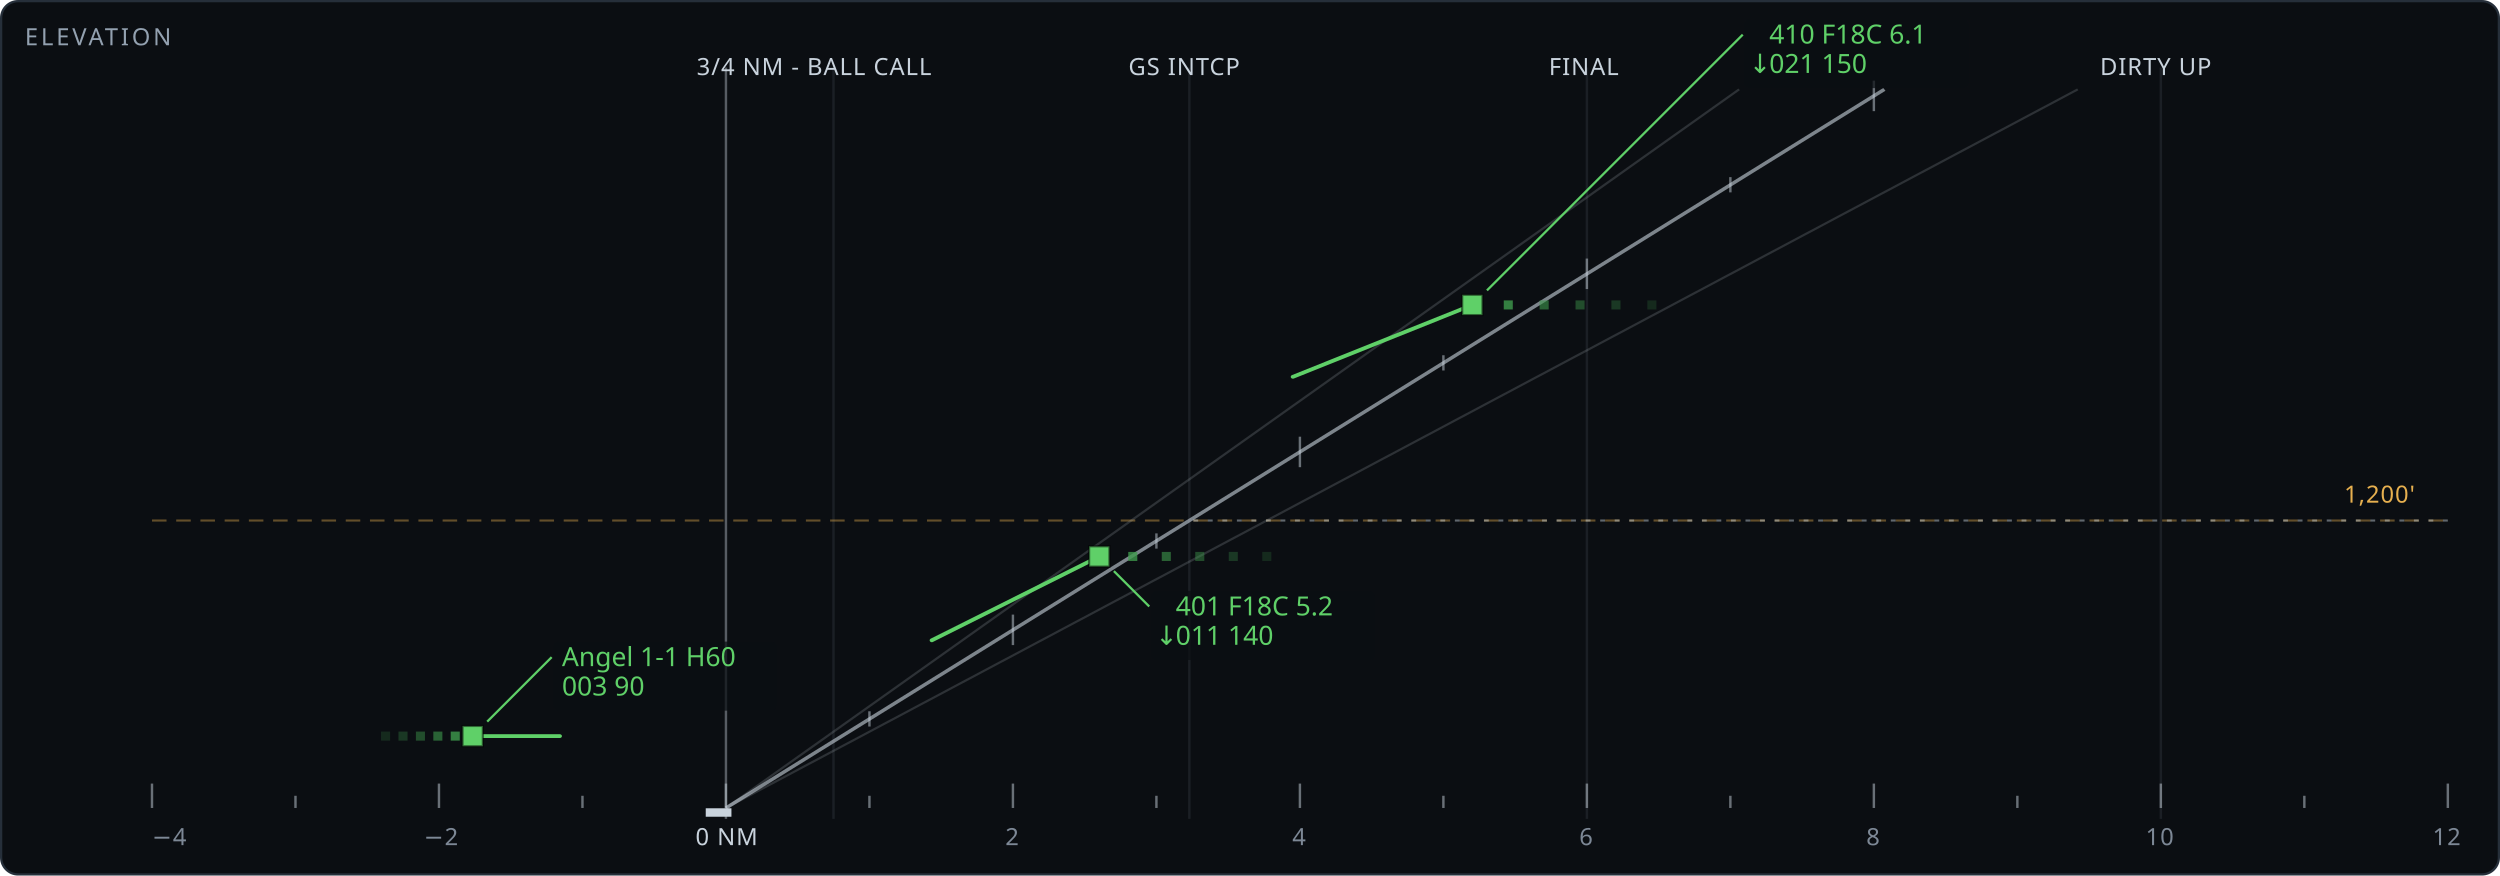
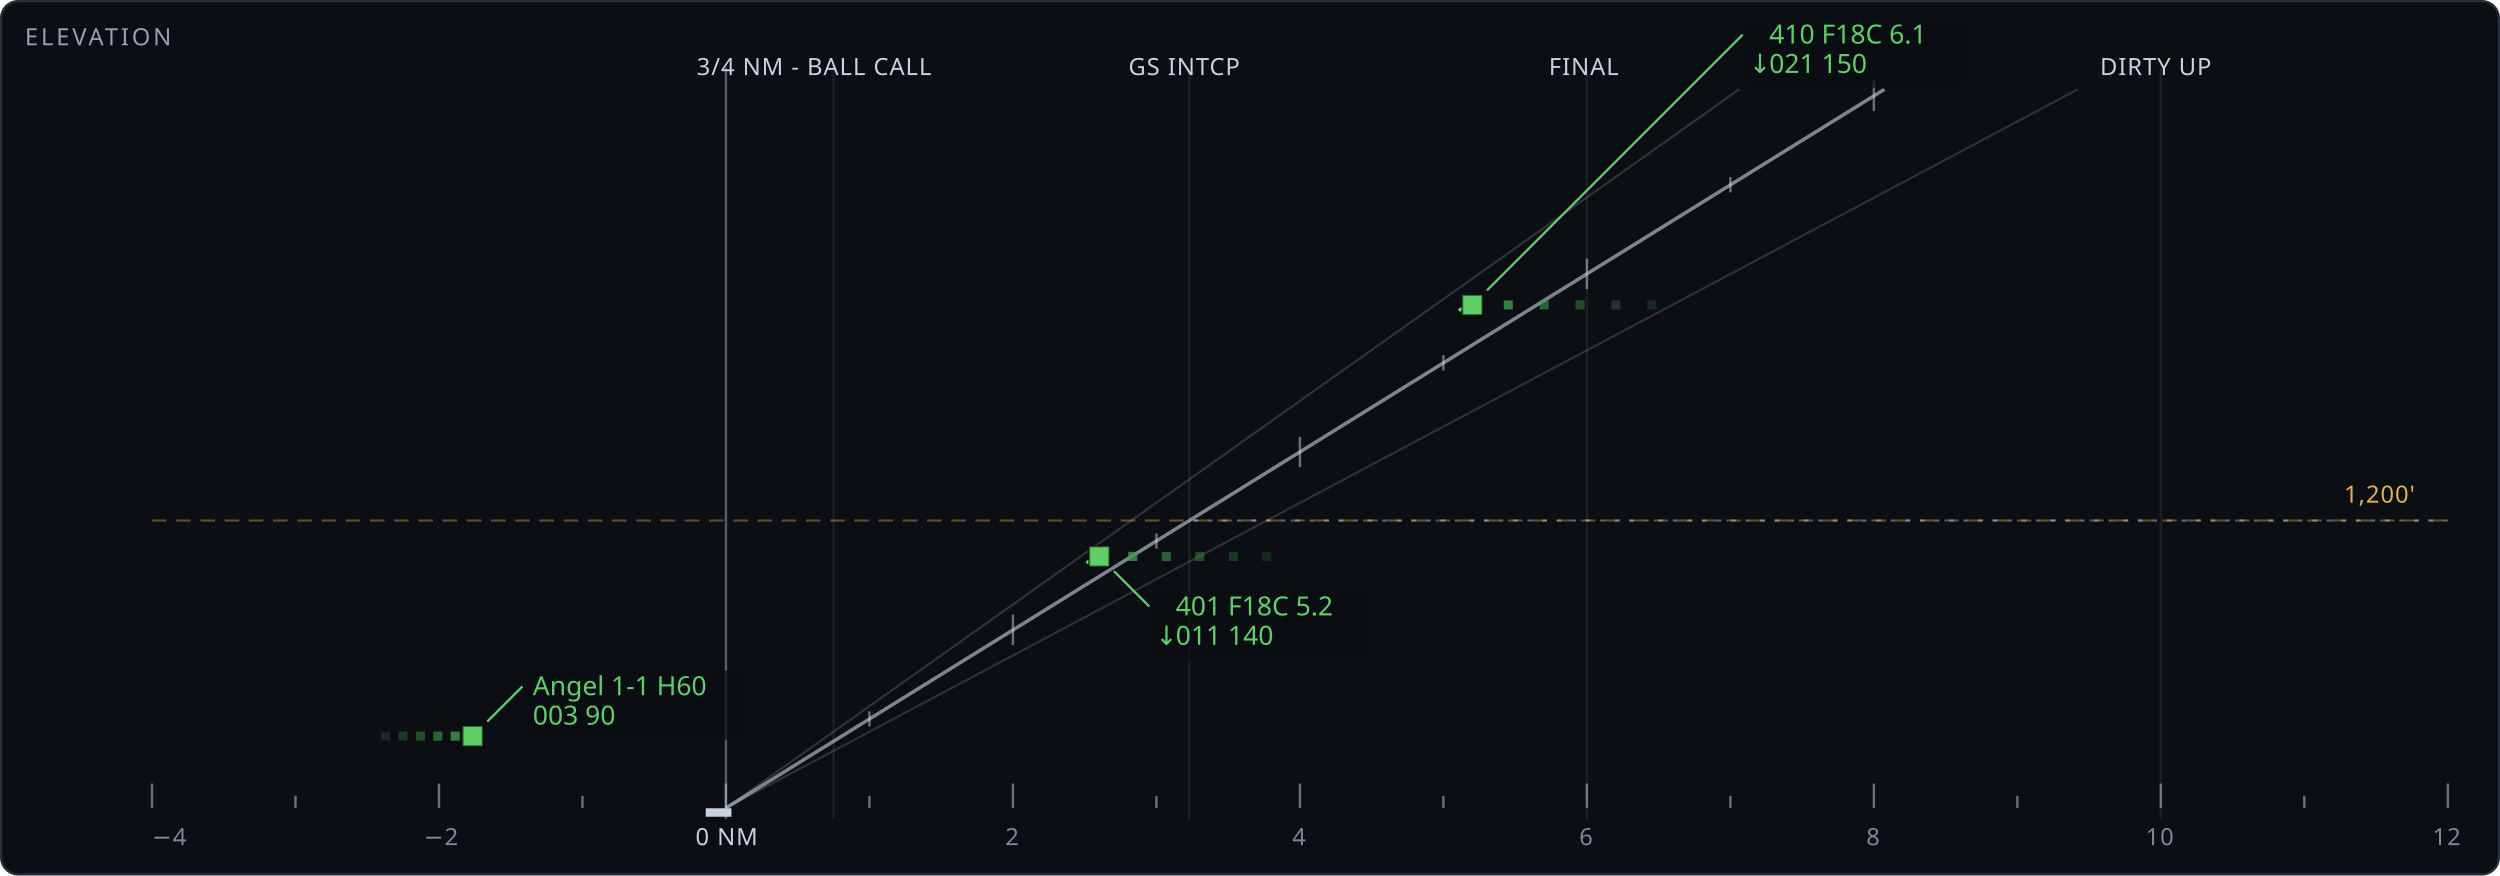
<svg xmlns="http://www.w3.org/2000/svg" width="1105" height="387" viewBox="0 0 1105 387" fill="none">
  <g id="Scope/Precision display / display=elevation">
    <rect id="box" x="0.5" y="0.5" width="1104" height="386" rx="7.5" fill="#0B0E12" stroke="#262F3A" stroke-width="1" />
    <g id="span.lbl" transform="translate(11 9)">
      <text id="Elevation" fill="#93A1B0" xml:space="preserve" style="white-space: pre" font-family="IBM Plex Mono" font-size="10.5" font-weight="400" letter-spacing="0.12em">
        <tspan x="0" y="11.01">ELEVATION</tspan>
      </text>
    </g>
    <g id="svg" transform="translate(1 1) scale(1.103 0.9625)">
      <path d="M333.1 30V375M475.7 30V375M635.0 30V375M865.0 30V375" stroke="rgb(147, 161, 176)" fill="none" fill-opacity="1" fill-rule="nonzero" stroke-opacity="0.12" stroke-linecap="butt" stroke-linejoin="miter" stroke-miterlimit="4" opacity="1" stroke-width="0.971" />
      <path d="M290.0 30V375" stroke="rgb(201, 211, 221)" fill="none" fill-opacity="1" fill-rule="nonzero" stroke-opacity="0.4" stroke-linecap="butt" stroke-linejoin="miter" stroke-miterlimit="4" opacity="1" stroke-width="0.971" />
      <path d="M60 238.0H980" stroke="rgb(231, 176, 79)" fill="none" stroke-dasharray="5.823 3.882" fill-opacity="1" fill-rule="nonzero" stroke-opacity="0.4" stroke-linecap="butt" stroke-linejoin="miter" stroke-miterlimit="4" opacity="1" stroke-width="0.971" />
      <path d="M980.0 238.0L980.0 238.0L980.0 238.0L475.7 238.0" stroke="rgb(201, 211, 221)" fill="none" stroke-dasharray="1.941 3.882" fill-opacity="1" fill-rule="nonzero" stroke-opacity="0.45" stroke-linecap="butt" stroke-linejoin="miter" stroke-miterlimit="4" opacity="1" stroke-width="0.971" />
      <path d="M290.0 370.0L696.0 40.0M290.0 370.0L831.7 40.0" stroke="rgb(201, 211, 221)" fill="none" fill-opacity="1" fill-rule="nonzero" stroke-opacity="0.18" stroke-linecap="butt" stroke-linejoin="miter" stroke-miterlimit="4" opacity="1" stroke-width="0.971" />
      <path d="M290.0 370.0L754.2 40.0" stroke="rgb(201, 211, 221)" stroke-opacity="0.6" stroke-width="1.553" fill="none" fill-opacity="1" fill-rule="nonzero" stroke-linecap="butt" stroke-linejoin="miter" stroke-miterlimit="4" opacity="1" />
      <path d="M281.9 372.08H292.2" stroke="rgb(201, 211, 221)" stroke-width="3.882" stroke-linecap="butt" fill="none" fill-opacity="1" fill-rule="nonzero" stroke-opacity="1" stroke-linejoin="miter" stroke-miterlimit="4" opacity="1" />
      <path d="M60.0 370v-11.2M117.5 370v-5.6M175.0 370v-11.2M232.5 370v-5.6M290.0 370v-11.2M347.5 370v-5.6M347.5 325.6v7.0M405.0 370v-11.2M405.0 281.2v14.0M462.5 370v-5.6M462.5 243.9v7.0M520.0 370v-11.2M520.0 199.5v14.0M577.5 370v-5.6M577.5 162.1v7.0M635.0 370v-11.2M635.0 117.7v14.0M692.5 370v-5.6M692.5 80.3v7.0M750.0 370v-11.2M750.0 36.0v14.0M807.5 370v-5.6M865.0 370v-11.2M922.5 370v-5.6M980.0 370v-11.2" stroke="rgb(201, 211, 221)" stroke-opacity="0.5" fill="none" fill-opacity="1" fill-rule="nonzero" stroke-linecap="butt" stroke-linejoin="miter" stroke-miterlimit="4" opacity="1" stroke-width="0.971" />
-       <line x1="188.5" y1="337.0" x2="223.4" y2="337.0" stroke="rgb(95, 208, 104)" stroke-width="1.747" stroke-linecap="round" fill="rgb(0, 0, 0)" fill-opacity="1" fill-rule="nonzero" stroke-opacity="1" stroke-linejoin="miter" stroke-miterlimit="4" opacity="1" />
-       <line x1="439.6" y1="254.5" x2="372.5" y2="293.0" stroke="rgb(95, 208, 104)" stroke-width="1.747" stroke-linecap="round" fill="rgb(0, 0, 0)" fill-opacity="1" fill-rule="nonzero" stroke-opacity="1" stroke-linejoin="miter" stroke-miterlimit="4" opacity="1" />
-       <line x1="589.1" y1="139.0" x2="517.2" y2="172.0" stroke="rgb(95, 208, 104)" stroke-width="1.747" stroke-linecap="round" fill="rgb(0, 0, 0)" fill-opacity="1" fill-rule="nonzero" stroke-opacity="1" stroke-linejoin="miter" stroke-miterlimit="4" opacity="1" />
+       <line x1="188.5" y1="337.0" x2="190.8" y2="337.0" stroke="rgb(95, 208, 104)" stroke-width="1.747" stroke-linecap="round" fill="rgb(0, 0, 0)" fill-opacity="1" fill-rule="nonzero" stroke-opacity="1" stroke-linejoin="miter" stroke-miterlimit="4" opacity="1" />
+       <line x1="439.6" y1="254.5" x2="435.1" y2="257.1" stroke="rgb(95, 208, 104)" stroke-width="1.747" stroke-linecap="round" fill="rgb(0, 0, 0)" fill-opacity="1" fill-rule="nonzero" stroke-opacity="1" stroke-linejoin="miter" stroke-miterlimit="4" opacity="1" />
+       <line x1="589.1" y1="139.0" x2="584.3" y2="141.2" stroke="rgb(95, 208, 104)" stroke-width="1.747" stroke-linecap="round" fill="rgb(0, 0, 0)" fill-opacity="1" fill-rule="nonzero" stroke-opacity="1" stroke-linejoin="miter" stroke-miterlimit="4" opacity="1" />
    </g>
    <g id="div" transform="translate(1 1)">
      <g id="span.mono" transform="translate(1035.09 210.16)">
        <text id="1,200'" fill="#E7B04F" xml:space="preserve" style="white-space: pre" font-family="IBM Plex Mono" font-size="10.5" font-weight="400" letter-spacing="0.04em">
          <tspan x="0" y="11.01">1,200'</tspan>
        </text>
      </g>
      <g id="span.mono" transform="translate(306.94 21.17)">
        <text id="3/4 NM - BALL CALL" fill="#C9D3DD" xml:space="preserve" style="white-space: pre" font-family="IBM Plex Mono" font-size="10.5" font-weight="400" letter-spacing="0.04em">
          <tspan x="0" y="11.01">3/4 NM - BALL CALL</tspan>
        </text>
      </g>
      <g id="span.mono" transform="translate(497.77 21.17)">
        <text id="GS INTCP" fill="#C9D3DD" xml:space="preserve" style="white-space: pre" font-family="IBM Plex Mono" font-size="10.5" font-weight="400" letter-spacing="0.04em">
          <tspan x="0" y="11.01">GS INTCP</tspan>
        </text>
      </g>
      <g id="span.mono" transform="translate(683.59 21.17)">
        <text id="FINAL" fill="#C9D3DD" xml:space="preserve" style="white-space: pre" font-family="IBM Plex Mono" font-size="10.5" font-weight="400" letter-spacing="0.04em">
          <tspan x="0" y="11.01">FINAL</tspan>
        </text>
      </g>
      <g id="span.mono" transform="translate(927.21 21.17)">
        <text id="DIRTY UP" fill="#C9D3DD" xml:space="preserve" style="white-space: pre" font-family="IBM Plex Mono" font-size="10.5" font-weight="400" letter-spacing="0.04em">
          <tspan x="0" y="11.01">DIRTY UP</tspan>
        </text>
      </g>
      <g id="span.mono" transform="translate(66.17 361.55)">
        <text id="−4" fill="#7D8896" xml:space="preserve" style="white-space: pre" font-family="IBM Plex Mono" font-size="10.5" font-weight="400" letter-spacing="0.04em">
          <tspan x="0" y="11.01">−4</tspan>
        </text>
      </g>
      <g id="span.mono" transform="translate(186.29 361.55)">
        <text id="−2" fill="#7D8896" xml:space="preserve" style="white-space: pre" font-family="IBM Plex Mono" font-size="10.5" font-weight="400" letter-spacing="0.04em">
          <tspan x="0" y="11.01">−2</tspan>
        </text>
      </g>
      <g id="span.mono" transform="translate(306.41 361.55)">
        <text id="0 NM" fill="#C9D3DD" xml:space="preserve" style="white-space: pre" font-family="IBM Plex Mono" font-size="10.5" font-weight="400" letter-spacing="0.04em">
          <tspan x="0" y="11.01">0 NM</tspan>
        </text>
      </g>
      <g id="span.mono" transform="translate(443.34 361.55)">
        <text id="2" fill="#7D8896" xml:space="preserve" style="white-space: pre" font-family="IBM Plex Mono" font-size="10.5" font-weight="400" letter-spacing="0.04em">
          <tspan x="0" y="11.01">2</tspan>
        </text>
      </g>
      <g id="span.mono" transform="translate(570.18 361.55)">
        <text id="4" fill="#7D8896" xml:space="preserve" style="white-space: pre" font-family="IBM Plex Mono" font-size="10.5" font-weight="400" letter-spacing="0.04em">
          <tspan x="0" y="11.01">4</tspan>
        </text>
      </g>
      <g id="span.mono" transform="translate(697.02 361.55)">
        <text id="6" fill="#7D8896" xml:space="preserve" style="white-space: pre" font-family="IBM Plex Mono" font-size="10.5" font-weight="400" letter-spacing="0.04em">
          <tspan x="0" y="11.01">6</tspan>
        </text>
      </g>
      <g id="span.mono" transform="translate(823.88 361.55)">
        <text id="8" fill="#7D8896" xml:space="preserve" style="white-space: pre" font-family="IBM Plex Mono" font-size="10.5" font-weight="400" letter-spacing="0.04em">
          <tspan x="0" y="11.01">8</tspan>
        </text>
      </g>
      <g id="span.mono" transform="translate(947.37 361.55)">
        <text id="10" fill="#7D8896" xml:space="preserve" style="white-space: pre" font-family="IBM Plex Mono" font-size="10.5" font-weight="400" letter-spacing="0.04em">
          <tspan x="0" y="11.01">10</tspan>
        </text>
      </g>
      <g id="span.mono" transform="translate(1074.21 361.55)">
        <text id="12" fill="#7D8896" xml:space="preserve" style="white-space: pre" font-family="IBM Plex Mono" font-size="10.5" font-weight="400" letter-spacing="0.04em">
          <tspan x="0" y="11.01">12</tspan>
        </text>
      </g>
      <g id="span" transform="translate(198.22 322.36)" opacity="0.8">
        <rect id="fill" width="4" height="4" fill="#3E9A4C" />
      </g>
      <g id="span" transform="translate(190.53 322.36)" opacity="0.6">
        <rect id="fill" width="4" height="4" fill="#3E9A4C" />
      </g>
      <g id="span" transform="translate(182.83 322.36)" opacity="0.45">
        <rect id="fill" width="4" height="4" fill="#3E9A4C" />
      </g>
      <g id="span" transform="translate(175.13 322.36)" opacity="0.3">
        <rect id="fill" width="4" height="4" fill="#3E9A4C" />
      </g>
      <g id="span" transform="translate(167.42 322.36)" opacity="0.2">
        <rect id="fill" width="4" height="4" fill="#3E9A4C" />
      </g>
      <g id="span" transform="translate(497.69 242.95)" opacity="0.8">
        <rect id="fill" width="4" height="4" fill="#3E9A4C" />
      </g>
      <g id="span" transform="translate(512.5 242.95)" opacity="0.6">
        <rect id="fill" width="4" height="4" fill="#3E9A4C" />
      </g>
      <g id="span" transform="translate(527.3 242.95)" opacity="0.45">
        <rect id="fill" width="4" height="4" fill="#3E9A4C" />
      </g>
      <g id="span" transform="translate(542.11 242.95)" opacity="0.3">
        <rect id="fill" width="4" height="4" fill="#3E9A4C" />
      </g>
      <g id="span" transform="translate(556.92 242.95)" opacity="0.2">
        <rect id="fill" width="4" height="4" fill="#3E9A4C" />
      </g>
      <g id="span" transform="translate(663.66 131.78)" opacity="0.8">
        <rect id="fill" width="4" height="4" fill="#3E9A4C" />
      </g>
      <g id="span" transform="translate(679.52 131.78)" opacity="0.6">
        <rect id="fill" width="4" height="4" fill="#3E9A4C" />
      </g>
      <g id="span" transform="translate(695.39 131.78)" opacity="0.45">
        <rect id="fill" width="4" height="4" fill="#3E9A4C" />
      </g>
      <g id="span" transform="translate(711.25 131.78)" opacity="0.3">
        <rect id="fill" width="4" height="4" fill="#3E9A4C" />
      </g>
      <g id="span" transform="translate(727.13 131.78)" opacity="0.2">
        <rect id="fill" width="4" height="4" fill="#3E9A4C" />
      </g>
      <g id="span" transform="translate(202.92 319.36)">
        <rect id="box" x="0.5" y="0.5" width="9" height="9" fill="#5FD068" stroke="#000000" stroke-opacity="0.5" stroke-width="1" />
      </g>
      <g id="span" transform="translate(479.88 239.95)">
        <rect id="box" x="0.5" y="0.5" width="9" height="9" fill="#5FD068" stroke="#000000" stroke-opacity="0.5" stroke-width="1" />
      </g>
      <g id="span" transform="translate(644.78 128.78)">
        <rect id="box" x="0.5" y="0.5" width="9" height="9" fill="#5FD068" stroke="#000000" stroke-opacity="0.5" stroke-width="1" />
      </g>
    </g>
    <g id="svg" transform="translate(1 1)">
      <g id="svg">
        <g id="clip" clip-path="url(#clip1)">
          <g id="drawing">
            <g transform="translate(207.9 324.4) scale(13)">
-               <line x1="0.495" y1="-0.495" x2="2.687" y2="-2.687" stroke="rgb(95, 208, 104)" stroke-width="0.077" fill="rgb(0, 0, 0)" fill-opacity="1" fill-rule="nonzero" stroke-opacity="1" stroke-linecap="butt" stroke-linejoin="miter" stroke-miterlimit="4" opacity="1" />
-               <rect x="2.737" y="-3.217" width="7.62" height="2.35" rx="0.2" fill="rgb(11, 14, 18)" fill-opacity="0.72" fill-rule="nonzero" stroke="none" stroke-opacity="1" stroke-linecap="butt" stroke-linejoin="miter" stroke-miterlimit="4" opacity="1" stroke-width="1" />
+               <line x1="0.495" y1="-0.495" x2="1.697" y2="-1.697" stroke="rgb(95, 208, 104)" stroke-width="0.077" fill="rgb(0, 0, 0)" fill-opacity="1" fill-rule="nonzero" stroke-opacity="1" stroke-linecap="butt" stroke-linejoin="miter" stroke-miterlimit="4" opacity="1" />
+               <rect x="1.747" y="-2.227" width="7.62" height="2.35" rx="0.2" fill="rgb(11, 14, 18)" fill-opacity="0.72" fill-rule="nonzero" stroke="none" stroke-opacity="1" stroke-linecap="butt" stroke-linejoin="miter" stroke-miterlimit="4" opacity="1" stroke-width="1" />
            </g>
            <g transform="translate(484.9 245.0) scale(13)">
              <line x1="0.495" y1="0.495" x2="1.697" y2="1.697" stroke="rgb(95, 208, 104)" stroke-width="0.077" fill="rgb(0, 0, 0)" fill-opacity="1" fill-rule="nonzero" stroke-opacity="1" stroke-linecap="butt" stroke-linejoin="miter" stroke-miterlimit="4" opacity="1" />
              <rect x="1.747" y="1.167" width="7.63" height="2.35" rx="0.2" fill="rgb(11, 14, 18)" fill-opacity="0.72" fill-rule="nonzero" stroke="none" stroke-opacity="1" stroke-linecap="butt" stroke-linejoin="miter" stroke-miterlimit="4" opacity="1" stroke-width="1" />
            </g>
            <g transform="translate(649.8 133.8) scale(13)">
              <line x1="0.495" y1="-0.495" x2="9.192" y2="-9.192" stroke="rgb(95, 208, 104)" stroke-width="0.077" fill="rgb(0, 0, 0)" fill-opacity="1" fill-rule="nonzero" stroke-opacity="1" stroke-linecap="butt" stroke-linejoin="miter" stroke-miterlimit="4" opacity="1" />
              <rect x="9.242" y="-9.722" width="7.63" height="2.35" rx="0.2" fill="rgb(11, 14, 18)" fill-opacity="0.72" fill-rule="nonzero" stroke="none" stroke-opacity="1" stroke-linecap="butt" stroke-linejoin="miter" stroke-miterlimit="4" opacity="1" stroke-width="1" />
            </g>
          </g>
        </g>
        <defs>
          <clipPath id="clip1">
            <rect width="1103" height="385" />
          </clipPath>
        </defs>
      </g>
      <text id="Angel 1-1 H60" fill="#5FD068" xml:space="preserve" style="white-space: pre" font-family="IBM Plex Mono" font-size="11.7" font-weight="400" letter-spacing="0em">
-         <tspan x="247.38" y="293.42">Angel 1-1 H60</tspan>
+         <tspan x="234.51" y="306.29">Angel 1-1 H60</tspan>
      </text>
      <text id="003 90" fill="#5FD068" xml:space="preserve" style="white-space: pre" font-family="IBM Plex Mono" font-size="11.7" font-weight="400" letter-spacing="0em">
-         <tspan x="247.38" y="306.42">003 90</tspan>
+         <tspan x="234.51" y="319.29">003 90</tspan>
      </text>
      <text id="401 F18C 5.2" fill="#5FD068" xml:space="preserve" style="white-space: pre" font-family="IBM Plex Mono" font-size="11.7" font-weight="400" letter-spacing="0em">
        <tspan x="518.66" y="271.01">401 F18C 5.2</tspan>
      </text>
      <text id="011 140" fill="#5FD068" xml:space="preserve" style="white-space: pre" font-family="IBM Plex Mono" font-size="11.7" font-weight="400" letter-spacing="0em">
        <tspan x="518.66" y="284.01">011 140</tspan>
      </text>
      <text id="↓" fill="#5FD068" xml:space="preserve" style="white-space: pre" font-family="IBM Plex Mono" font-size="11.7" font-weight="400" letter-spacing="0em">
        <tspan x="509.68" y="284.01">↓</tspan>
      </text>
      <text id="410 F18C 6.1" fill="#5FD068" xml:space="preserve" style="white-space: pre" font-family="IBM Plex Mono" font-size="11.7" font-weight="400" letter-spacing="0em">
        <tspan x="781" y="18.25">410 F18C 6.1</tspan>
      </text>
      <text id="021 150" fill="#5FD068" xml:space="preserve" style="white-space: pre" font-family="IBM Plex Mono" font-size="11.7" font-weight="400" letter-spacing="0em">
        <tspan x="781" y="31.25">021 150</tspan>
      </text>
      <text id="↓" fill="#5FD068" xml:space="preserve" style="white-space: pre" font-family="IBM Plex Mono" font-size="11.7" font-weight="400" letter-spacing="0em">
        <tspan x="772.02" y="31.25">↓</tspan>
      </text>
    </g>
  </g>
</svg>
